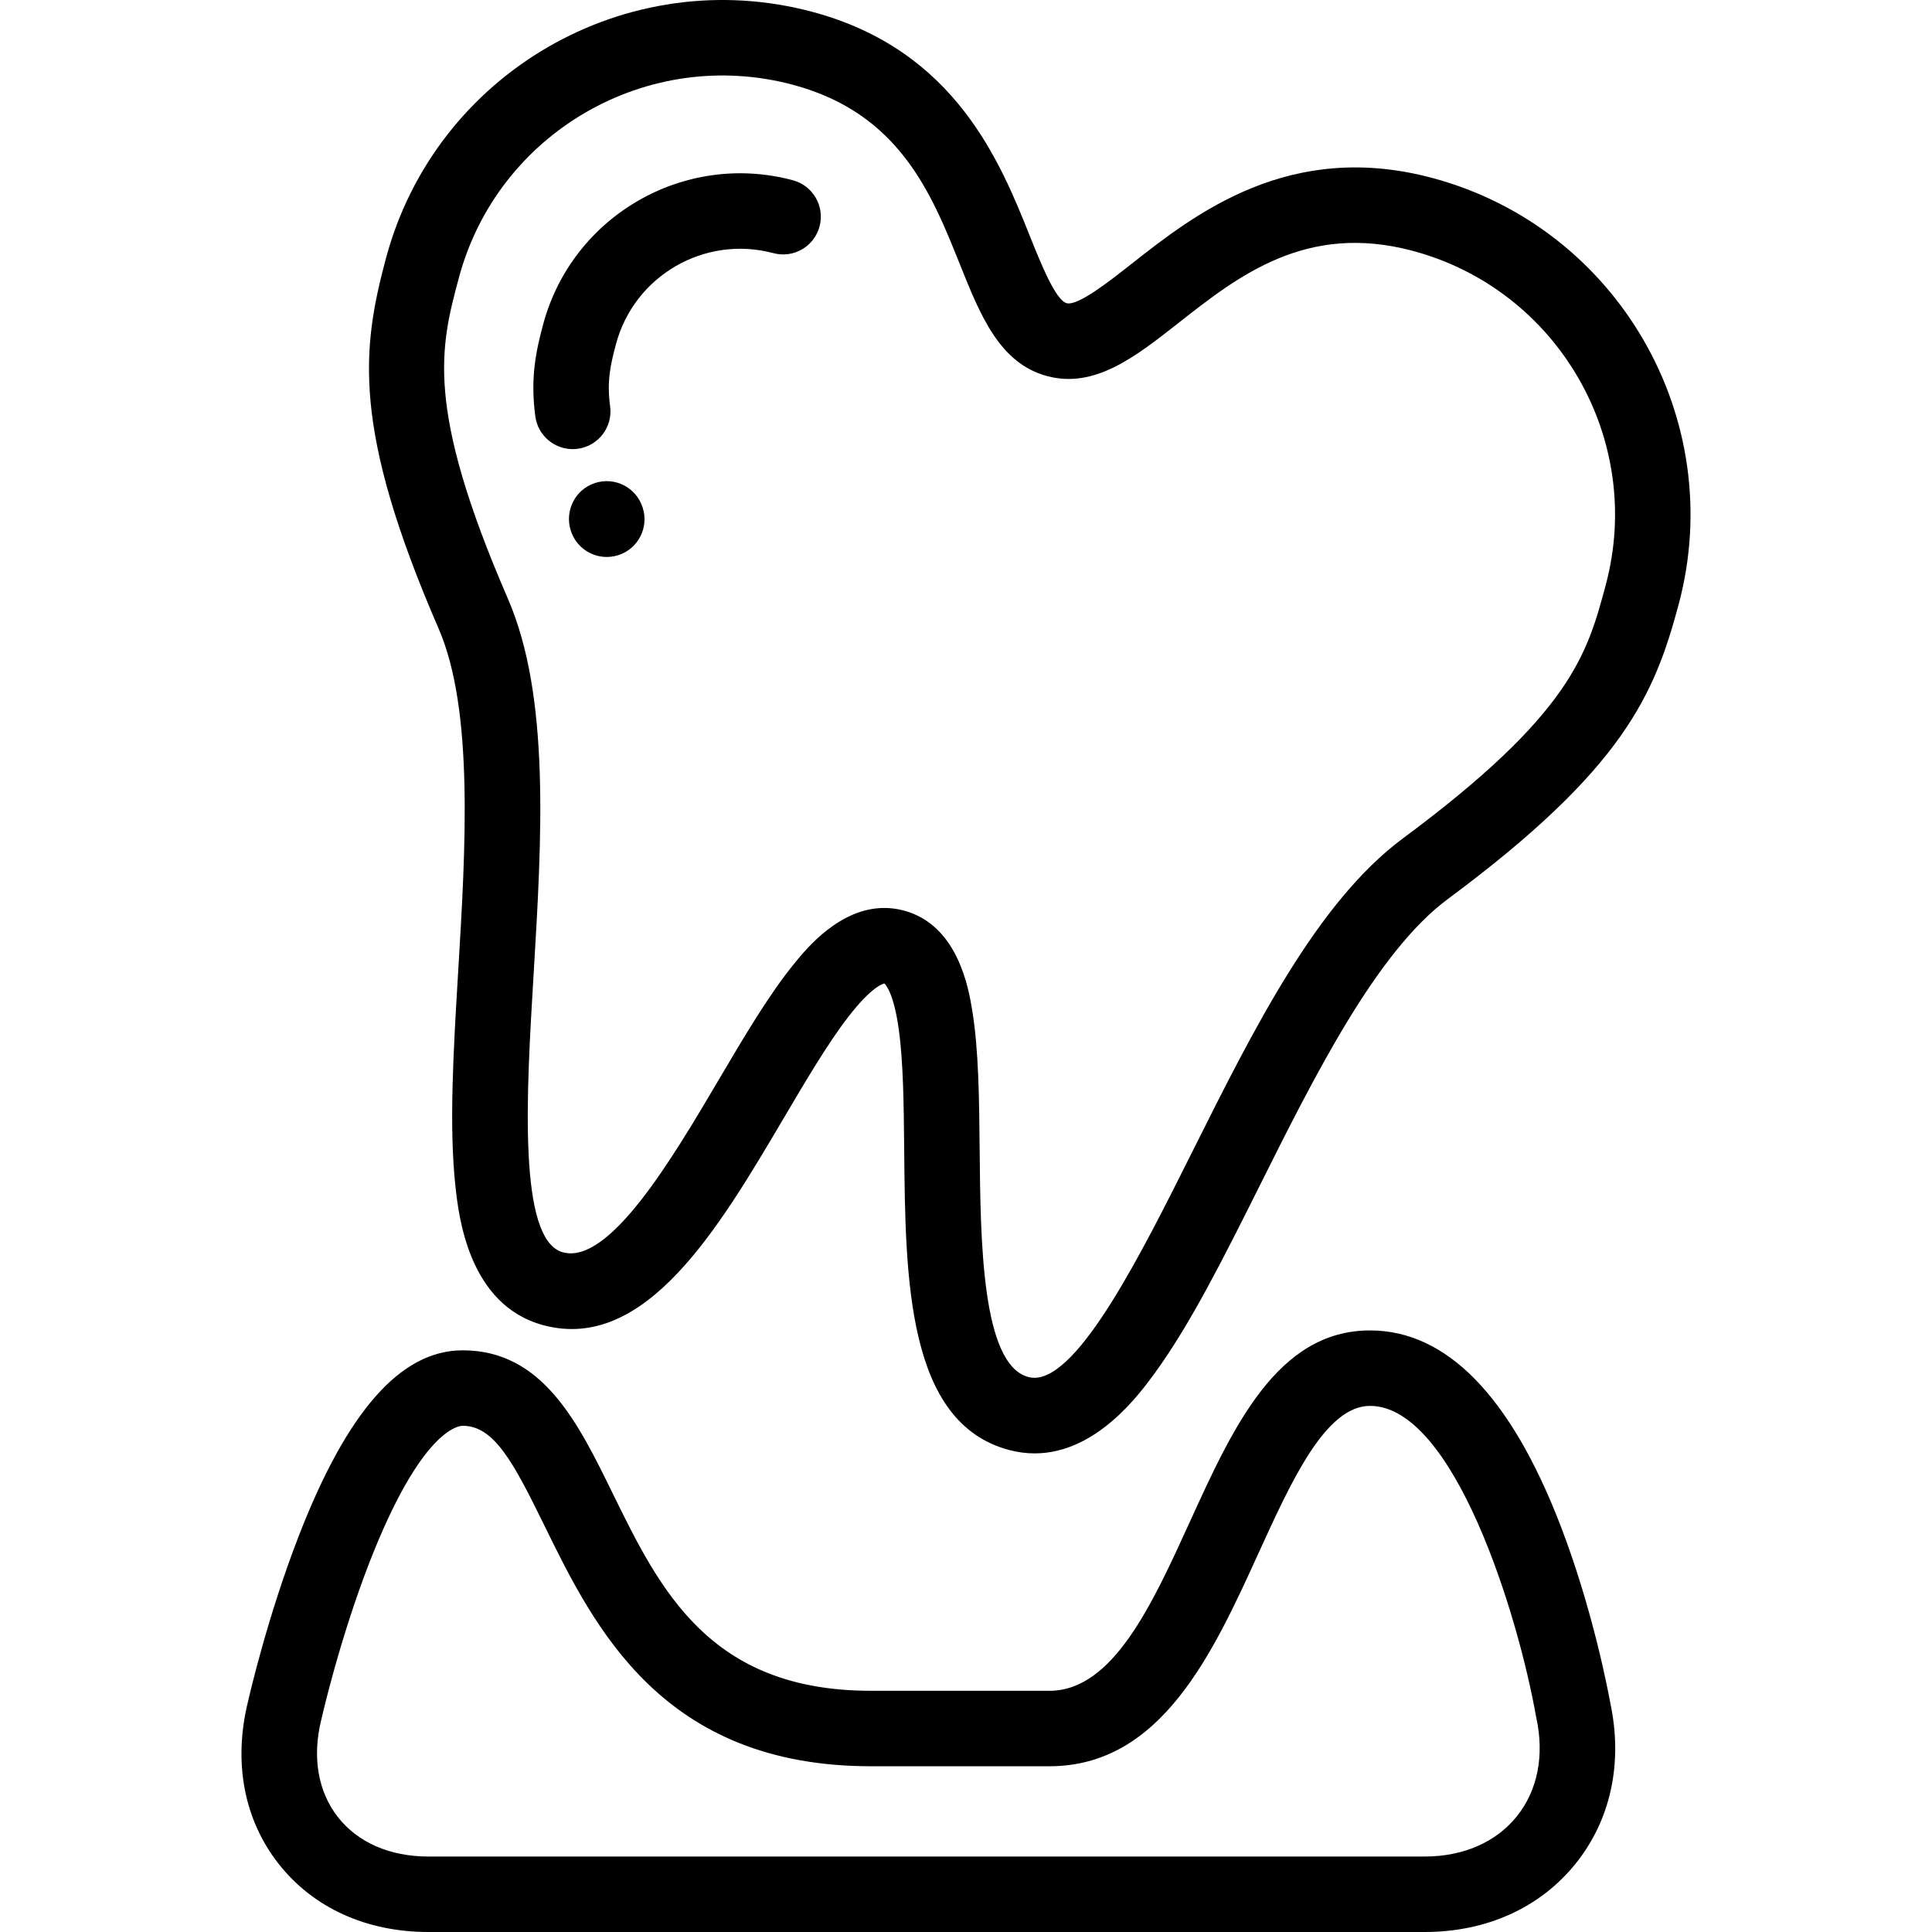
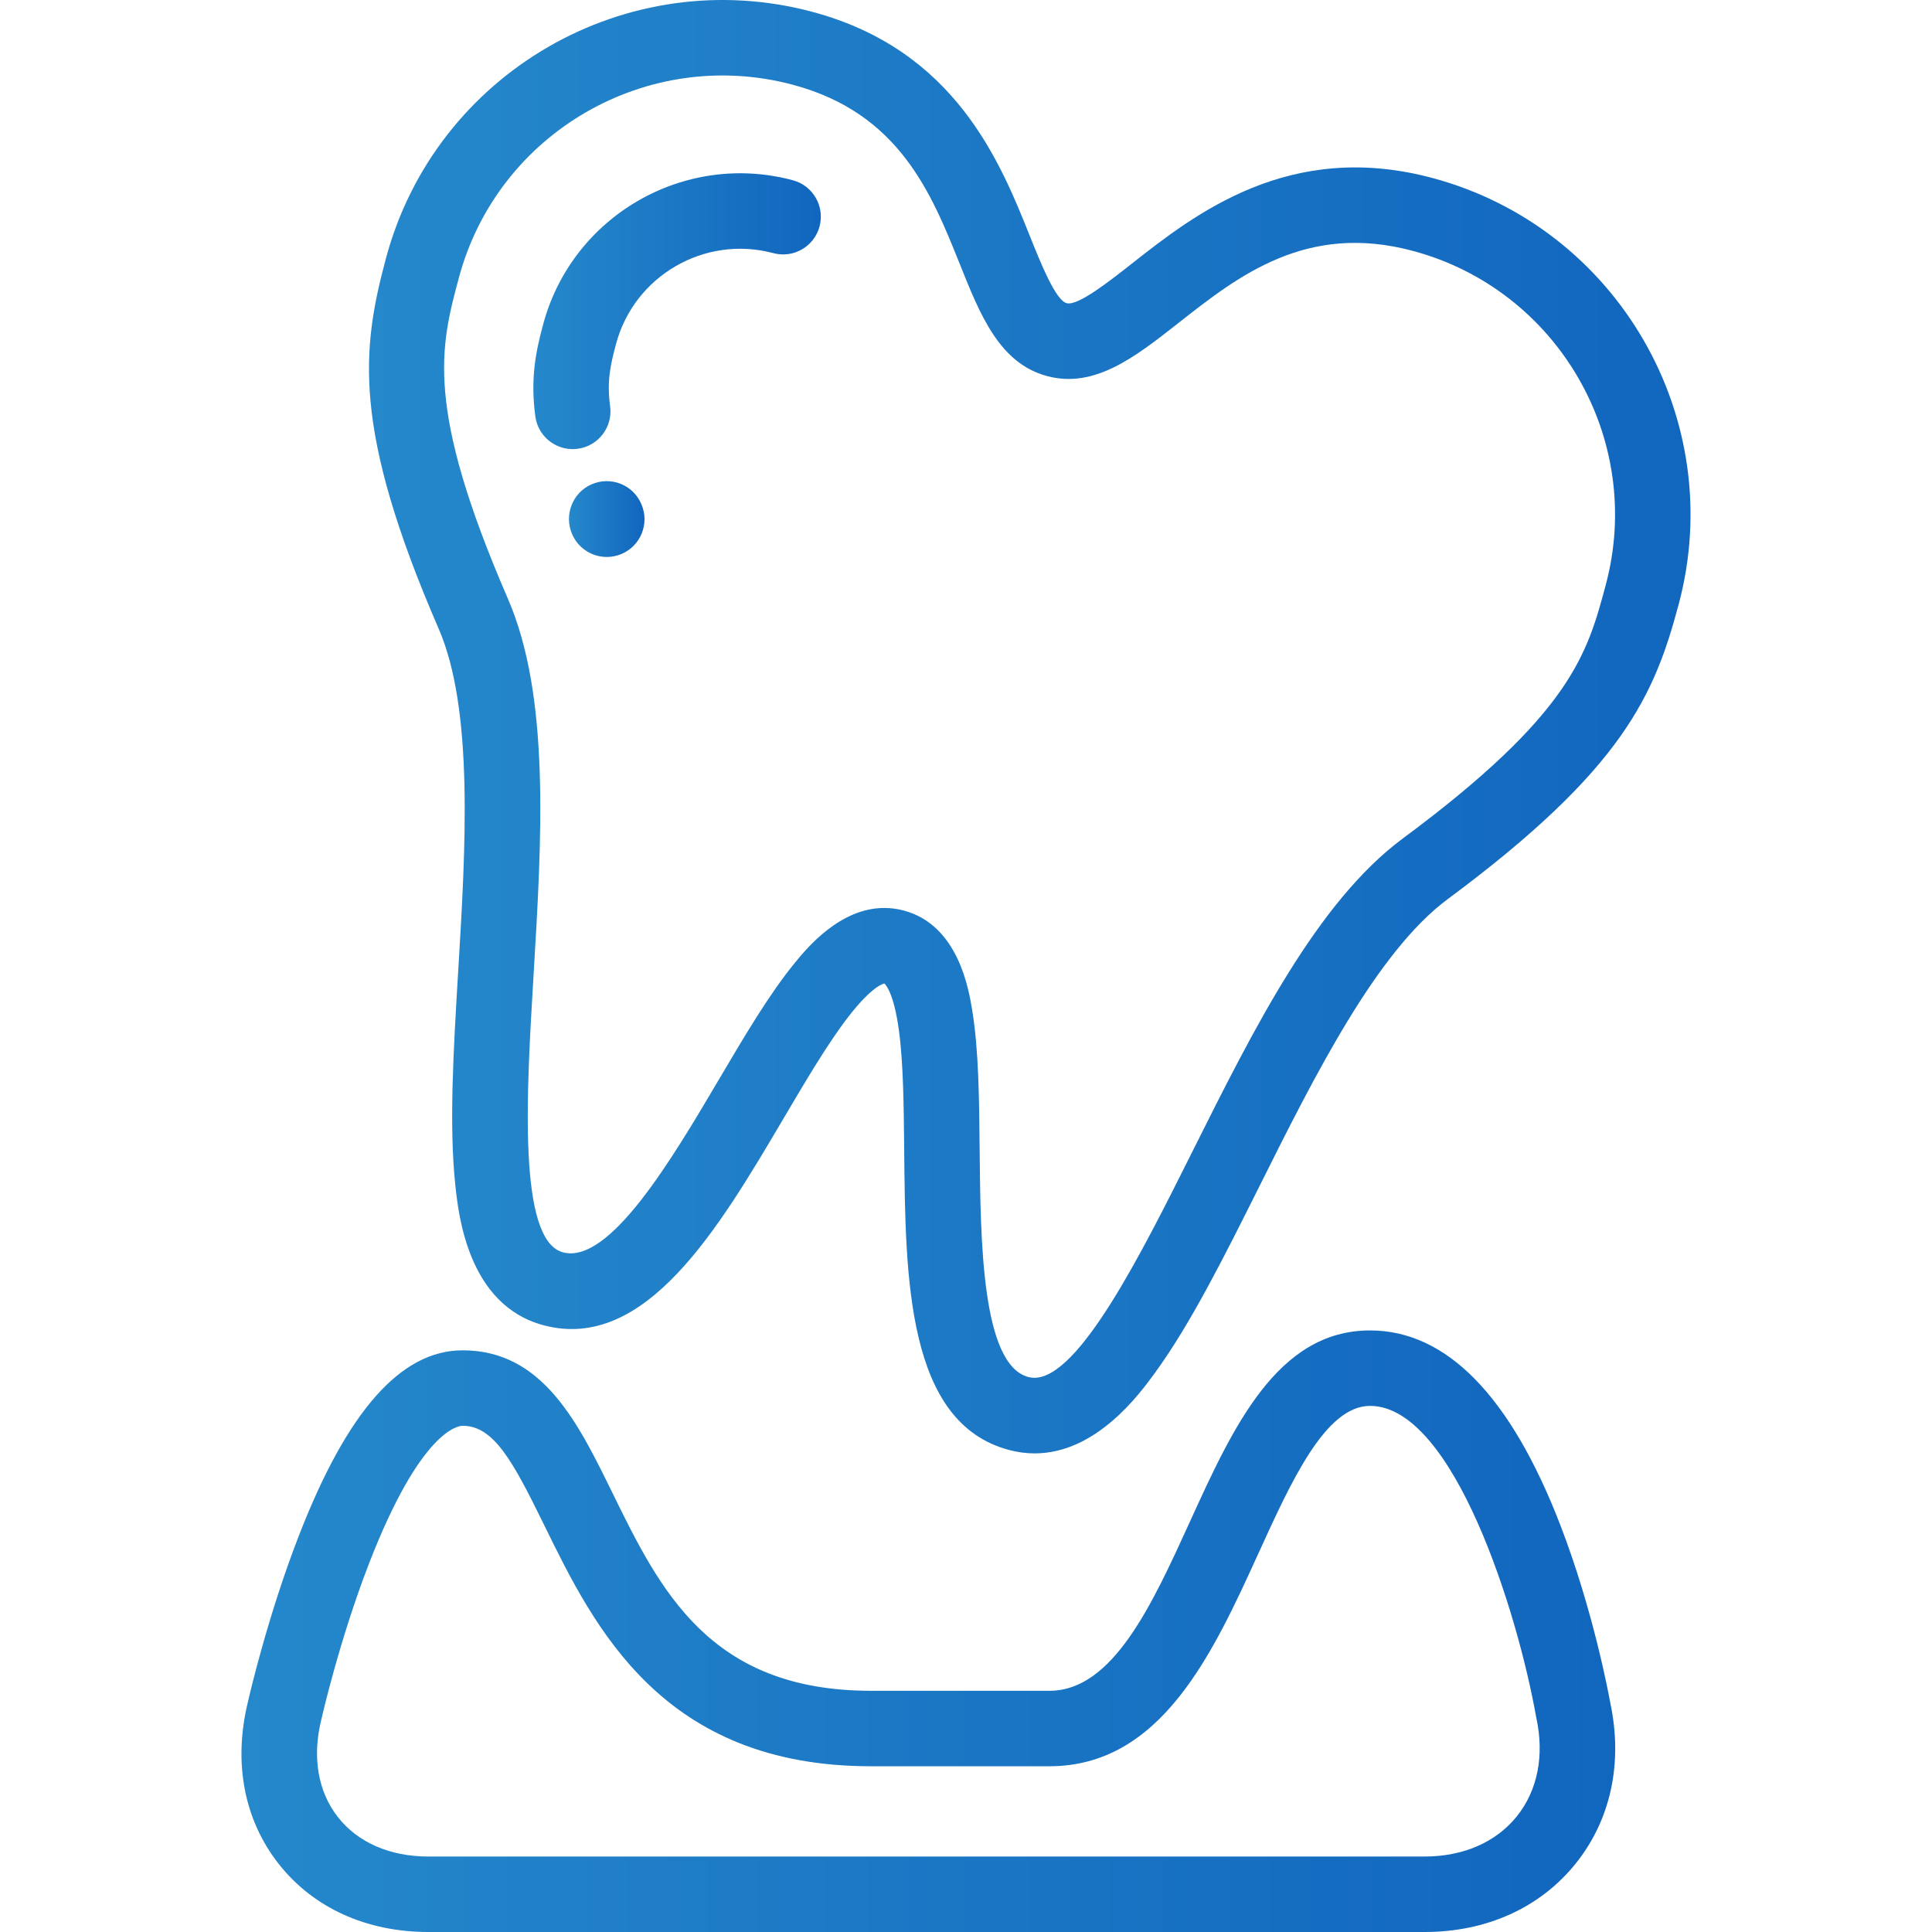
- <svg xmlns="http://www.w3.org/2000/svg" version="1.1" id="Layer_1" x="0px" y="0px" viewBox="0 0 512 512" style="enable-background:new 0 0 512 512;" xml:space="preserve">
+ <svg xmlns="http://www.w3.org/2000/svg" version="1.1" id="Layer_1" x="0px" y="0px" viewBox="0 0 512 512" style="enable-background:new 0 0 512 512;" xml:space="preserve" fill="url(#linear-gradient)">
+   <linearGradient id="linear-gradient">
+     <stop offset="0%" stop-color="#2588cb" />
+     <stop offset="100%" stop-color="#1166be" />
+   </linearGradient>
  <g>
    <g>
      <path d="M426.717,451.165c-0.454-2.52-4.561-24.545-13.182-46.92c-13.212-34.284-30.194-51.668-50.475-51.668    c-24.618,0-36.362,25.763-47.718,50.68c-10.043,22.034-20.426,44.82-37.233,44.82h-47.306c-42.814,0-55.905-26.727-68.563-52.574    c-9.068-18.513-18.444-37.655-39.63-37.655c-16.386,0-30.588,16.08-43.422,49.159c-8.267,21.308-13.09,42.266-13.506,44.103    c-3.893,15.941-1.009,31.131,8.126,42.783C82.961,505.57,97.065,512,113.52,512h264.016c16.403,0,30.61-6.427,40.004-18.096    C426.894,482.286,430.15,467.114,426.717,451.165z M401.961,481.364c-5.522,6.86-14.197,10.637-24.425,10.637H113.521    c-10.178,0-18.691-3.71-23.971-10.447c-5.28-6.736-6.851-15.887-4.421-25.767c0.016-0.066,0.032-0.133,0.047-0.199    c0.046-0.207,4.724-20.894,12.66-41.347c13.722-35.372,23.684-36.393,24.775-36.393c8.308,0,13.395,9.559,21.669,26.453    c13.183,26.914,31.237,63.775,86.525,63.775h47.305c29.67,0,43.357-30.03,55.433-56.526c8.734-19.161,17.765-38.975,29.519-38.975    c22.261,0,39.255,55.424,43.996,82.261c0.023,0.135,0.05,0.269,0.079,0.403C409.319,465.23,407.482,474.507,401.961,481.364z" />
    </g>
  </g>
  <g>
    <g>
      <path d="M379.586,47.164c-37.862-10.144-62.992,9.612-79.621,22.686c-6.054,4.762-14.335,11.288-17.291,10.497    c-2.94-0.788-6.862-10.584-9.726-17.736c-7.862-19.635-19.744-49.311-57.611-59.456c-49.157-13.172-99.871,16.106-113.044,65.266    c-6.402,23.892-9.148,44.921,13.957,98.196c9.34,21.535,7.134,58.229,5.187,90.603c-1.27,21.096-2.468,41.024-0.761,56.969    c0.839,7.832,3.39,31.662,23.336,37.007c27.039,7.245,46.475-25.704,63.623-54.775c6.06-10.273,11.783-19.975,17.214-26.998    c6.31-8.158,9.315-8.757,9.506-8.794c0.257,0.213,2.5,2.348,3.859,12.375c1.192,8.798,1.298,20.063,1.409,31.988    c0.316,33.749,0.674,72.003,27.712,79.248c2.372,0.636,4.663,0.922,6.864,0.922c16.309,0,27.759-15.697,31.849-21.305    c9.451-12.956,18.377-30.812,27.826-49.717c14.501-29.01,30.936-61.891,49.792-75.871c46.648-34.585,54.785-54.17,61.185-78.062    C458.024,111.049,428.747,60.337,379.586,47.164z M425.534,155.033c-4.898,18.281-9.129,34.068-53.779,67.173    c-22.696,16.828-39.51,50.465-55.77,82.995c-13.411,26.828-29.956,59.932-41.883,59.93c-0.539-0.001-1.071-0.069-1.592-0.208    c-12.359-3.311-12.665-36.144-12.89-60.117c-0.128-13.673-0.249-26.587-1.986-37.134c-0.916-5.567-3.706-22.506-18.092-26.36    c-1.787-0.479-3.519-0.693-5.192-0.693c-11.784,0-20.523,10.656-23.654,14.476c-6.778,8.266-13.341,19.39-20.287,31.167    c-12.181,20.648-28.856,48.93-41.222,45.618c-12.013-3.219-9.671-42.164-7.788-73.457c2.183-36.302,4.44-73.839-6.801-99.76    c-22.116-50.995-17.886-66.782-12.988-85.063c10.319-38.509,50.045-61.441,88.551-51.125c28.197,7.555,36.709,28.815,44.22,47.573    c5.403,13.495,10.507,26.24,23.116,29.619c12.61,3.381,23.401-5.108,34.828-14.093c15.884-12.489,33.883-26.645,62.083-19.09    C412.918,76.802,435.851,116.525,425.534,155.033z" />
    </g>
  </g>
  <g>
    <g>
      <path d="M169.993,133.663l-0.07-0.163c-2.198-5.067-8.069-7.351-13.136-5.154c-5.067,2.197-7.374,8.128-5.177,13.194    c1.625,3.792,5.316,6.063,9.196,6.063c1.313,0,2.65-0.261,3.935-0.81C169.817,144.618,172.169,138.739,169.993,133.663z" />
    </g>
  </g>
  <g>
    <g>
      <path d="M210.118,47.768c-28.789-7.714-58.474,9.431-66.184,38.212c-1.874,6.995-3.442,14.122-2.067,24.37    c0.673,5.023,4.966,8.671,9.898,8.671c0.443,0,0.891-0.029,1.344-0.091c5.474-0.734,9.315-5.767,8.581-11.241    c-0.89-6.632,0.041-10.853,1.563-16.535c4.858-18.13,23.56-28.924,41.69-24.069c5.34,1.431,10.817-1.737,12.247-7.071    C218.619,54.681,215.453,49.197,210.118,47.768z" />
    </g>
  </g>
  <g>
</g>
  <g>
</g>
  <g>
</g>
  <g>
</g>
  <g>
</g>
  <g>
</g>
  <g>
</g>
  <g>
</g>
  <g>
</g>
  <g>
</g>
  <g>
</g>
  <g>
</g>
  <g>
</g>
  <g>
</g>
  <g>
</g>
</svg>
